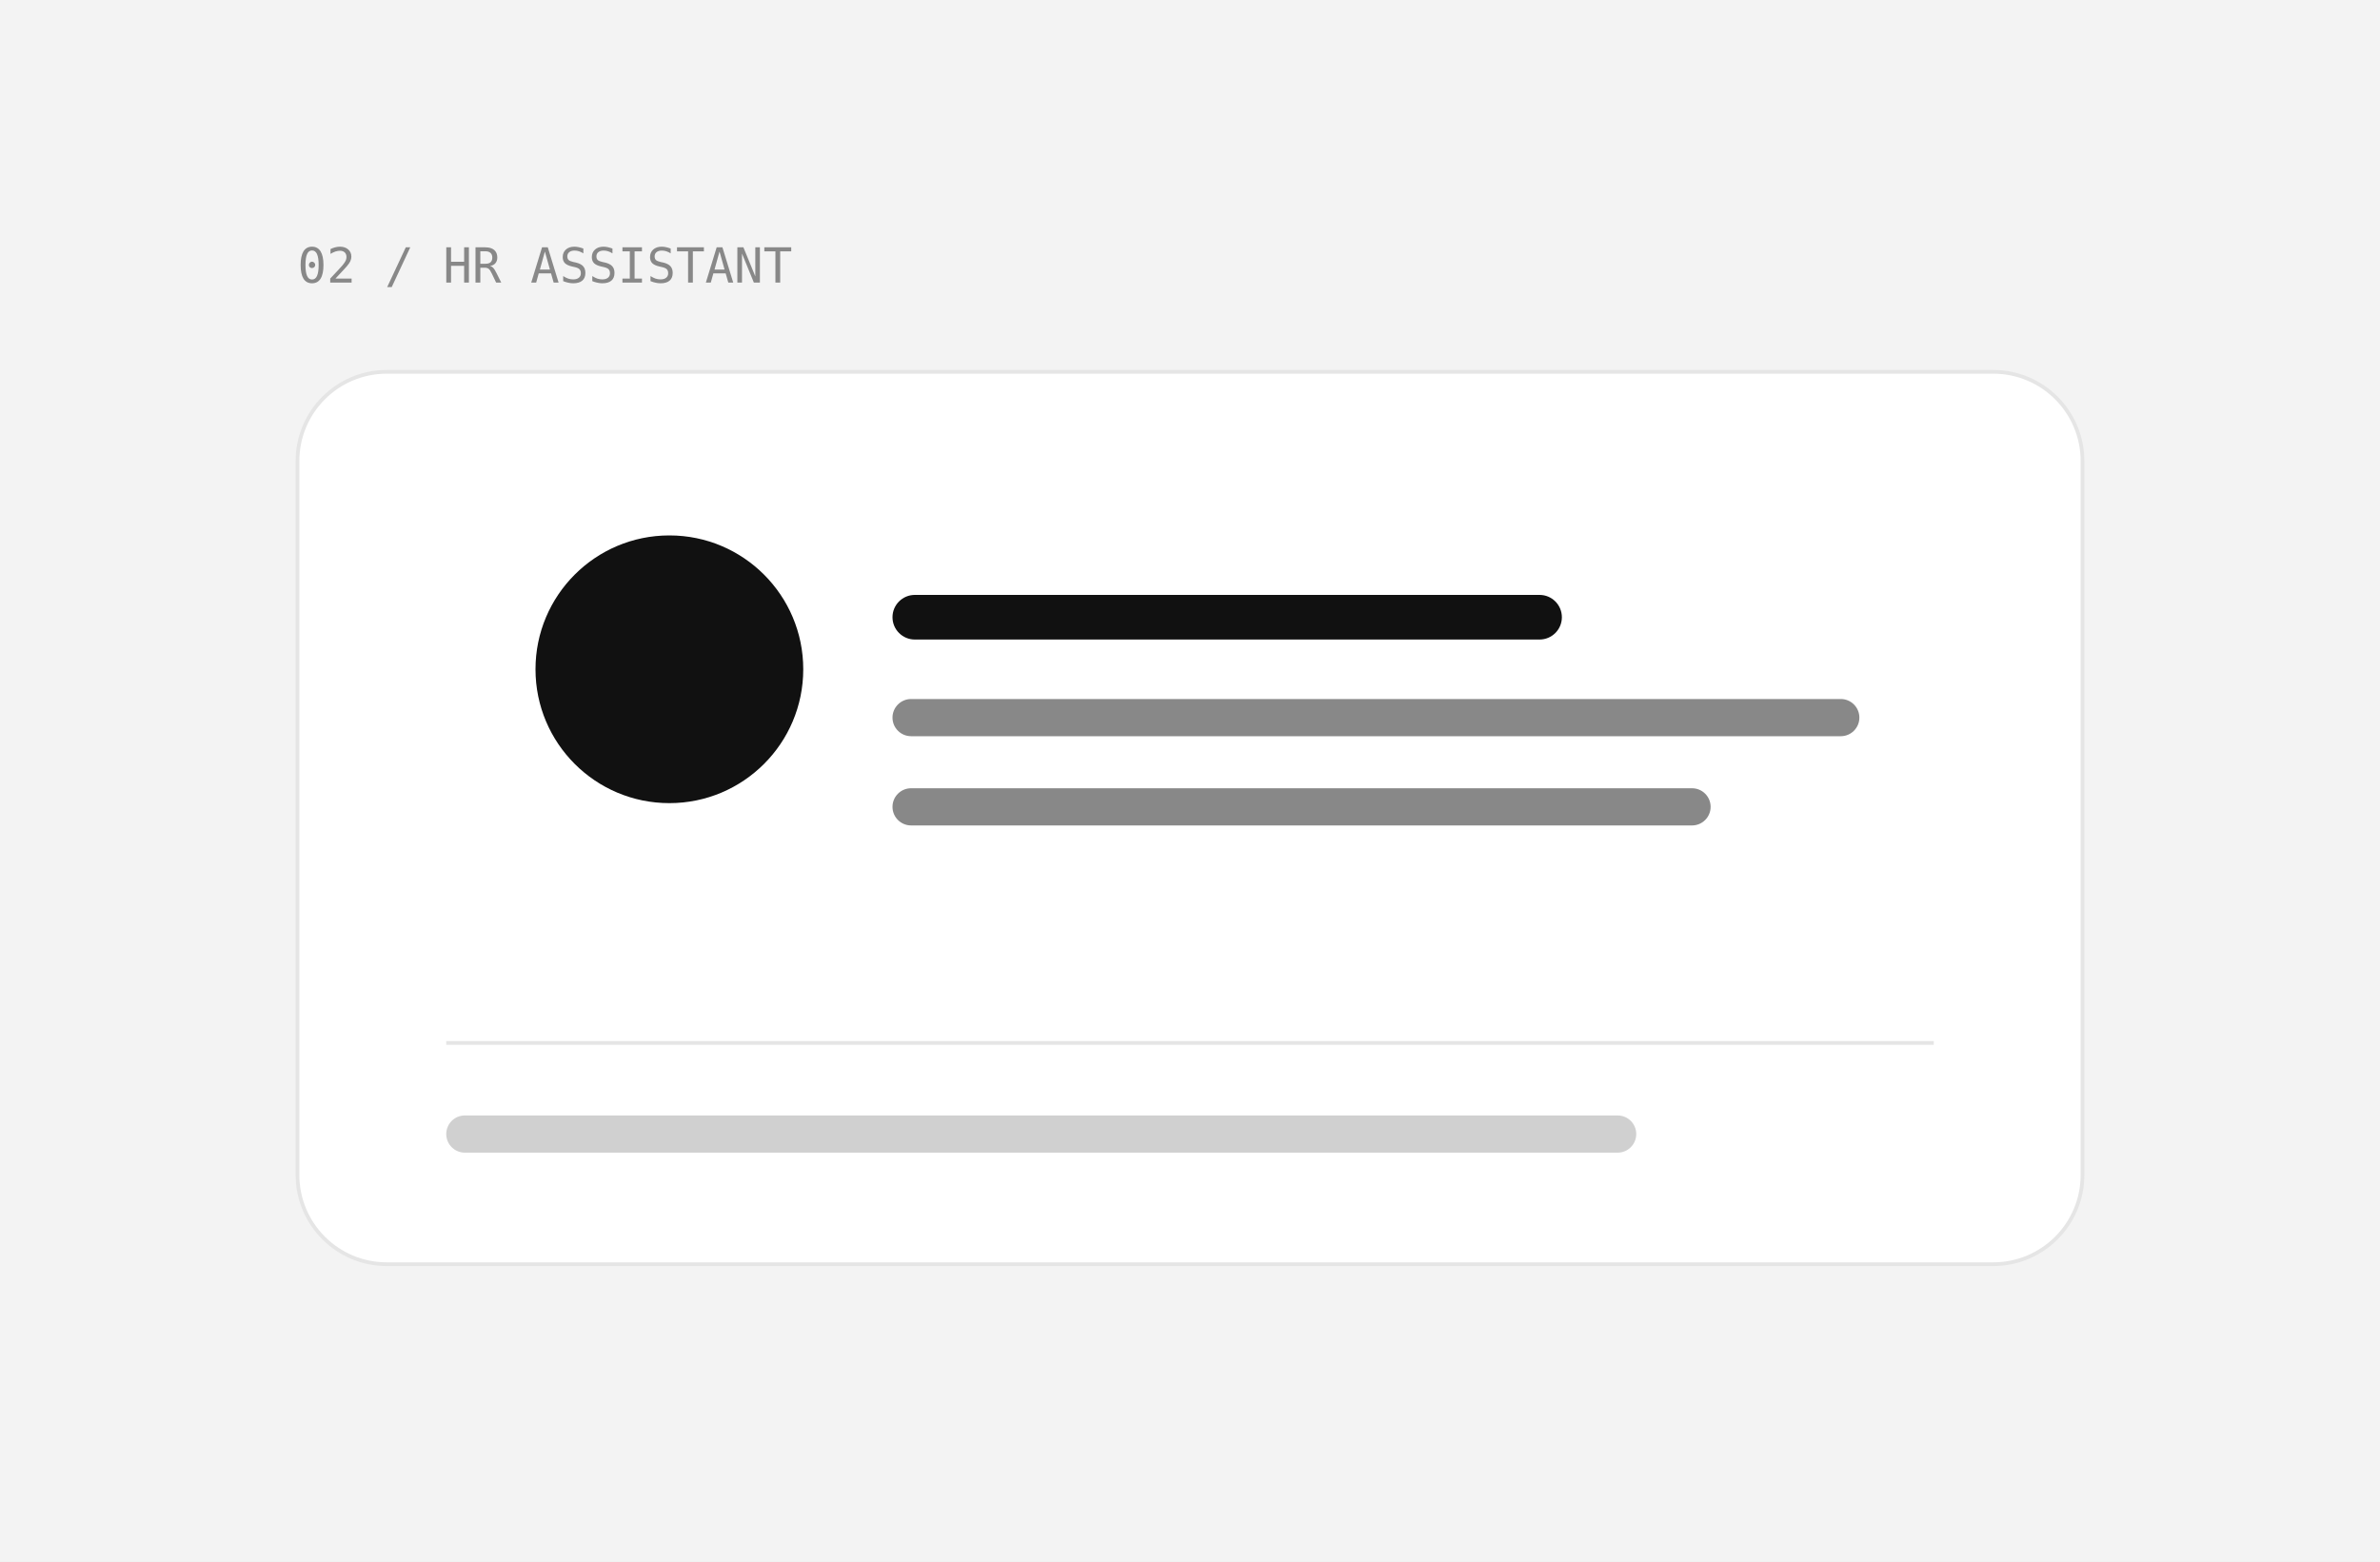
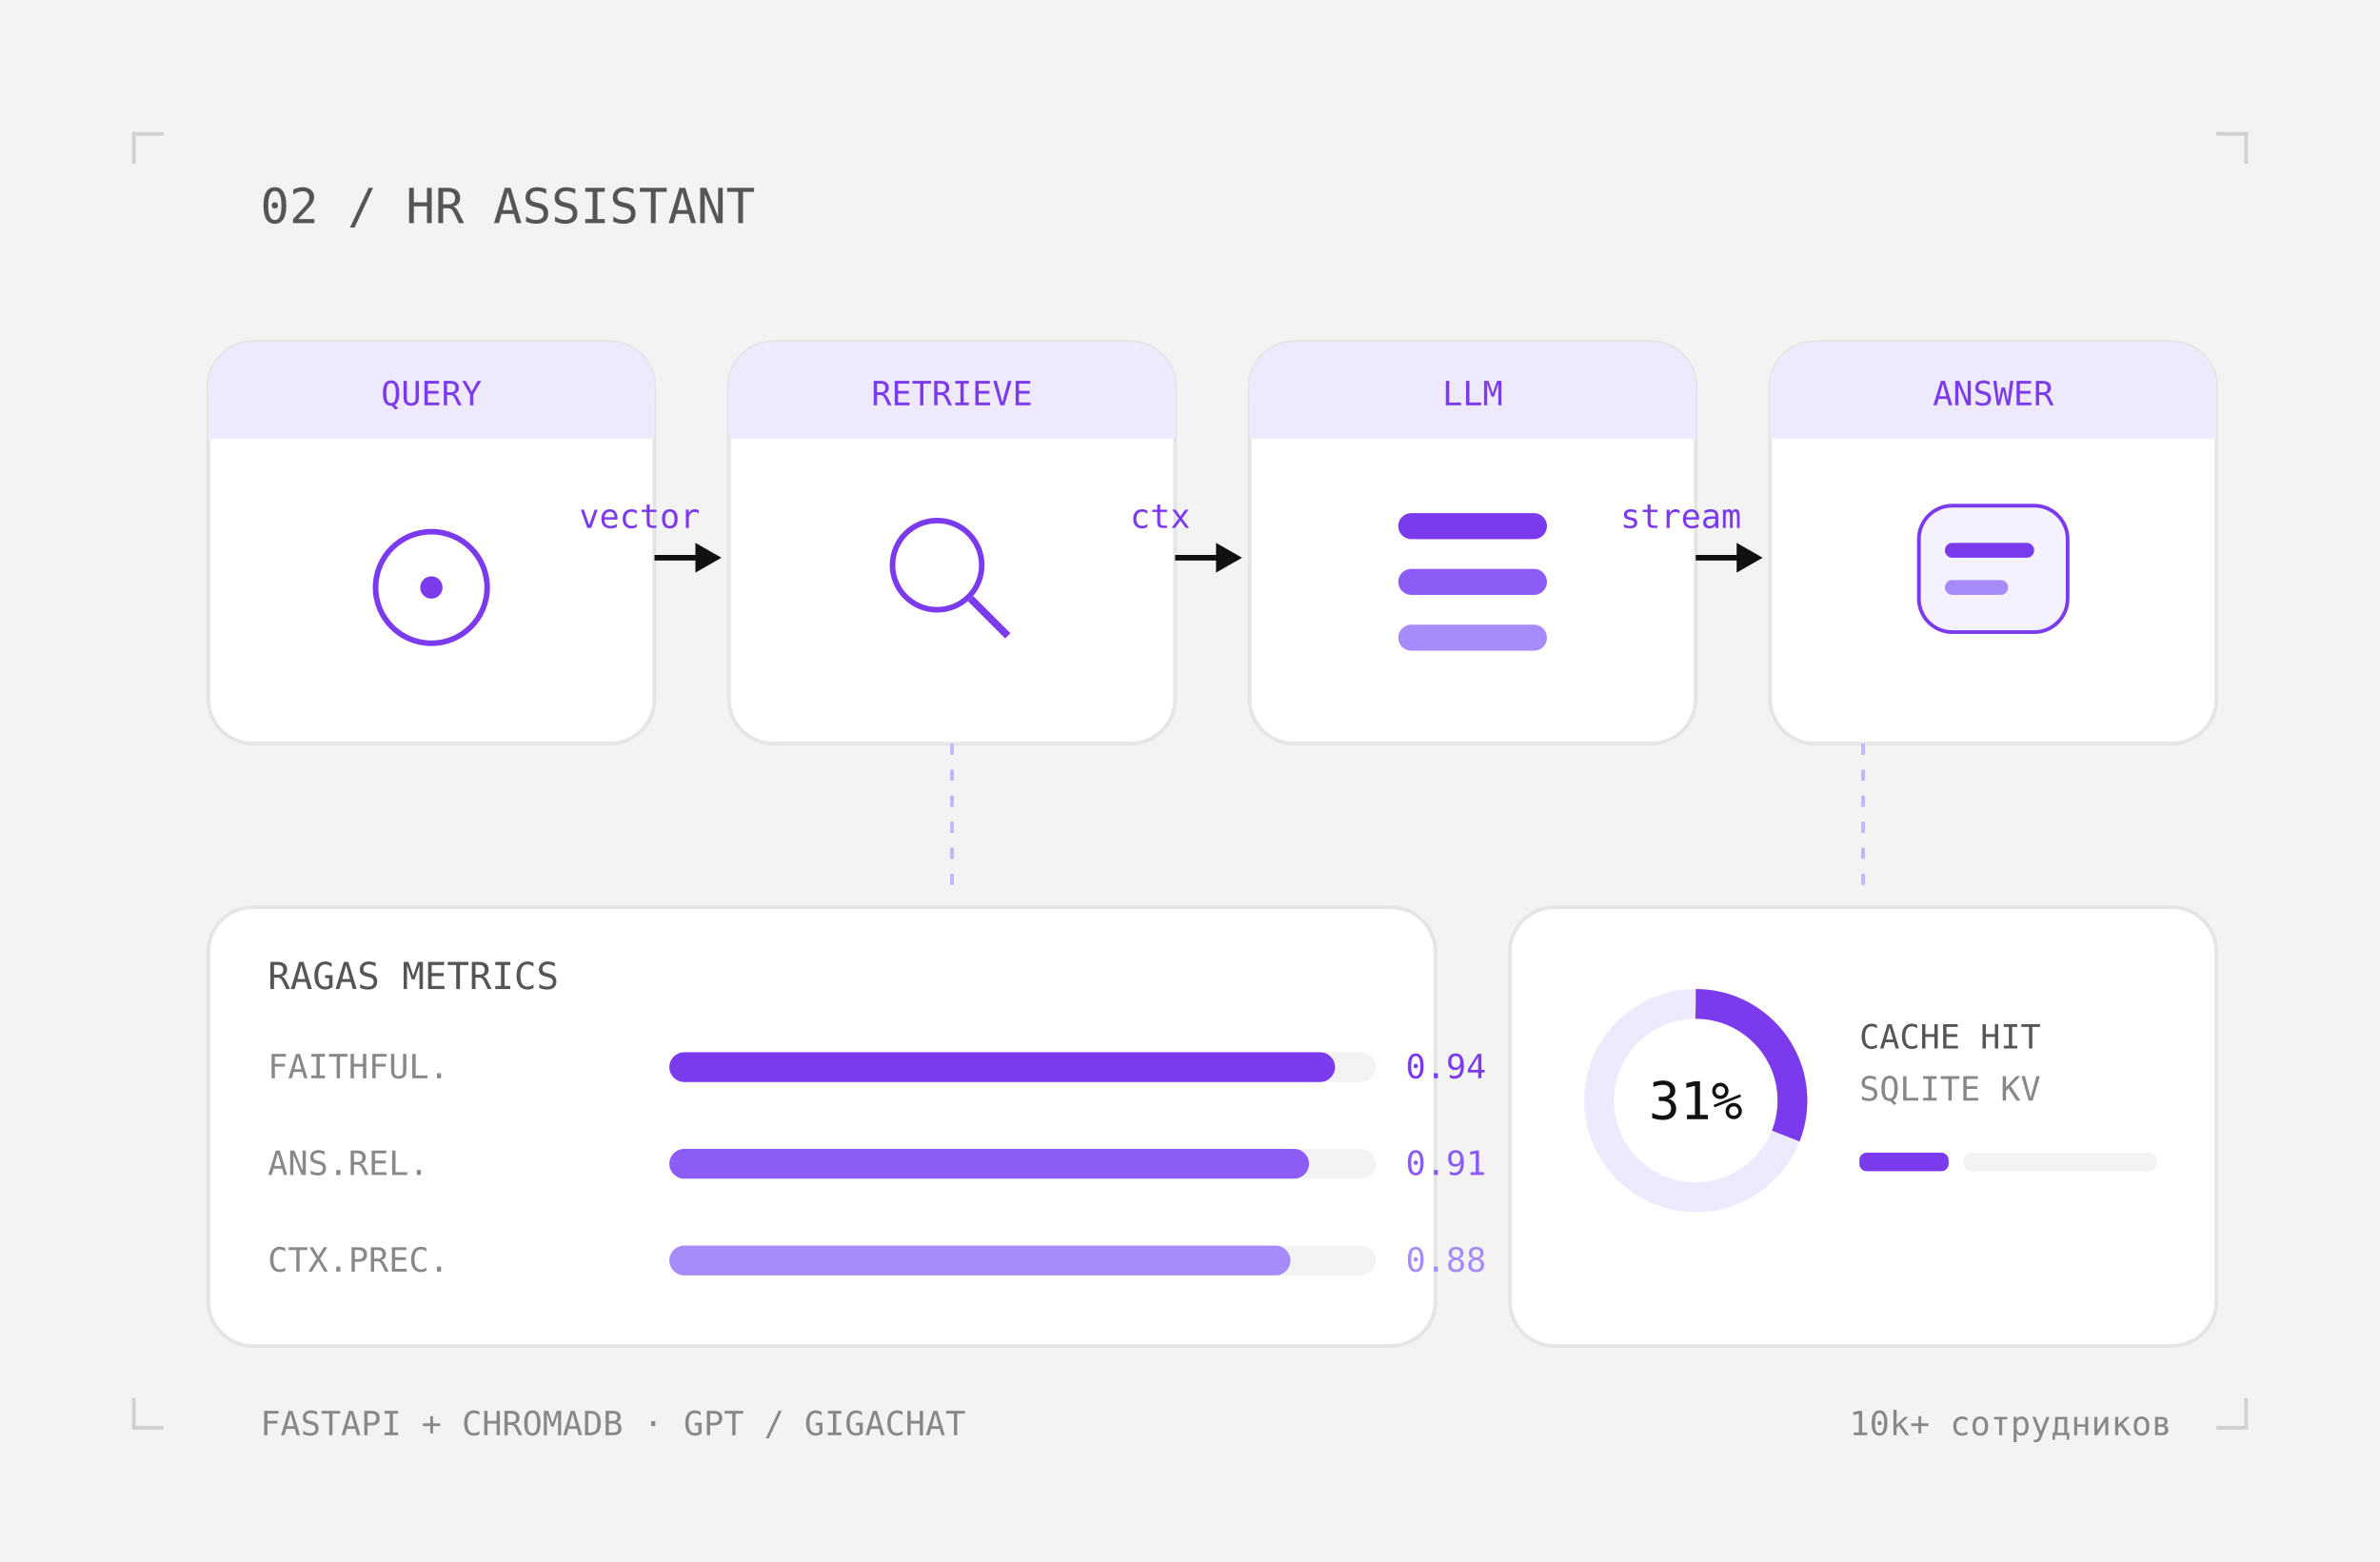
<svg xmlns="http://www.w3.org/2000/svg" width="640" height="420" viewBox="0 0 640 420" fill="none">
  <rect width="640" height="420" fill="#F3F3F3" />
-   <rect x="80" y="100" width="480" height="240" rx="24" fill="white" stroke="#E5E5E5" stroke-width="1" />
-   <circle cx="180" cy="180" r="36" fill="#111" />
-   <rect x="240" y="160" width="180" height="12" rx="6" fill="#111" />
-   <rect x="240" y="188" width="260" height="10" rx="5" fill="#888" />
-   <rect x="240" y="212" width="220" height="10" rx="5" fill="#888" />
-   <rect x="120" y="280" width="400" height="1" fill="#E5E5E5" />
-   <rect x="120" y="300" width="320" height="10" rx="5" fill="#D0D0D0" />
-   <text x="80" y="76" font-family="JetBrains Mono, monospace" font-size="13" fill="#888">02 / HR ASSISTANT</text>
+   <path d="M36 44 V36 H44" stroke="#D0D0D0" />
+   <path d="M604 44 V36 H596" stroke="#D0D0D0" />
+   <path d="M36 376 V384 H44" stroke="#D0D0D0" />
+   <path d="M604 376 V384 H596" stroke="#D0D0D0" />
+   <text x="70" y="60" font-family="JetBrains Mono, monospace" font-size="13" fill="#555">02 / HR ASSISTANT</text>
+   <rect x="56" y="92" width="120" height="108" rx="12" fill="white" stroke="#E5E5E5" />
+   <rect x="56" y="92" width="120" height="26" rx="12" fill="#EFE9FE" />
+   <rect x="56" y="105" width="120" height="13" fill="#EFE9FE" />
+   <text x="116" y="109" text-anchor="middle" font-family="JetBrains Mono, monospace" font-size="9" fill="#7C3AED">QUERY</text>
+   <circle cx="116" cy="158" r="15" stroke="#7C3AED" stroke-width="1.5" />
+   <circle cx="116" cy="158" r="3" fill="#7C3AED" />
+   <rect x="196" y="92" width="120" height="108" rx="12" fill="white" stroke="#E5E5E5" />
+   <rect x="196" y="92" width="120" height="26" rx="12" fill="#EFE9FE" />
+   <rect x="196" y="105" width="120" height="13" fill="#EFE9FE" />
+   <text x="256" y="109" text-anchor="middle" font-family="JetBrains Mono, monospace" font-size="9" fill="#7C3AED">RETRIEVE</text>
+   <circle cx="252" cy="152" r="12" stroke="#7C3AED" stroke-width="1.5" />
+   <line x1="261" y1="161" x2="271" y2="171" stroke="#7C3AED" stroke-width="2" />
+   <rect x="336" y="92" width="120" height="108" rx="12" fill="white" stroke="#E5E5E5" />
+   <rect x="336" y="92" width="120" height="26" rx="12" fill="#EFE9FE" />
+   <rect x="336" y="105" width="120" height="13" fill="#EFE9FE" />
+   <text x="396" y="109" text-anchor="middle" font-family="JetBrains Mono, monospace" font-size="9" fill="#7C3AED">LLM</text>
+   <rect x="376" y="138" width="40" height="7" rx="3.5" fill="#7C3AED" />
+   <rect x="376" y="153" width="40" height="7" rx="3.5" fill="#8B5CF6" />
+   <rect x="376" y="168" width="40" height="7" rx="3.5" fill="#A78BFA" />
+   <rect x="476" y="92" width="120" height="108" rx="12" fill="white" stroke="#E5E5E5" />
+   <rect x="476" y="92" width="120" height="26" rx="12" fill="#EFE9FE" />
+   <rect x="476" y="105" width="120" height="13" fill="#EFE9FE" />
+   <text x="536" y="109" text-anchor="middle" font-family="JetBrains Mono, monospace" font-size="9" fill="#7C3AED">ANSWER</text>
+   <rect x="516" y="136" width="40" height="34" rx="9" fill="#F5F2FF" stroke="#7C3AED" />
+   <rect x="523" y="146" width="24" height="4" rx="2" fill="#7C3AED" />
+   <rect x="523" y="156" width="17" height="4" rx="2" fill="#A78BFA" />
+   <text x="172" y="142" text-anchor="middle" font-family="JetBrains Mono, monospace" font-size="9" fill="#7C3AED">vector</text>
+   <line x1="176" y1="150" x2="192" y2="150" stroke="#111" stroke-width="1.5" />
+   <polygon points="194,150 187,146 187,154" fill="#111" />
+   <text x="312" y="142" text-anchor="middle" font-family="JetBrains Mono, monospace" font-size="9" fill="#7C3AED">ctx</text>
+   <line x1="316" y1="150" x2="332" y2="150" stroke="#111" stroke-width="1.5" />
+   <polygon points="334,150 327,146 327,154" fill="#111" />
+   <text x="452" y="142" text-anchor="middle" font-family="JetBrains Mono, monospace" font-size="9" fill="#7C3AED">stream</text>
+   <line x1="456" y1="150" x2="472" y2="150" stroke="#111" stroke-width="1.5" />
+   <polygon points="474,150 467,146 467,154" fill="#111" />
+   <line x1="256" y1="200" x2="256" y2="240" stroke="#C4B5FD" stroke-dasharray="3 4" />
+   <line x1="501" y1="200" x2="501" y2="240" stroke="#C4B5FD" stroke-dasharray="3 4" />
+   <rect x="56" y="244" width="330" height="118" rx="12" fill="white" stroke="#E5E5E5" />
+   <text x="72" y="266" font-family="JetBrains Mono, monospace" font-size="10" fill="#555">RAGAS METRICS</text>
+   <text x="72" y="290" font-family="JetBrains Mono, monospace" font-size="9" fill="#888">FAITHFUL.</text>
+   <rect x="180" y="283" width="190" height="8" rx="4" fill="#F3F3F3" />
+   <rect x="180" y="283" width="179" height="8" rx="4" fill="#7C3AED" />
+   <text x="378" y="290" font-family="JetBrains Mono, monospace" font-size="9" fill="#7C3AED">0.94</text>
+   <text x="72" y="316" font-family="JetBrains Mono, monospace" font-size="9" fill="#888">ANS.REL.</text>
+   <rect x="180" y="309" width="190" height="8" rx="4" fill="#F3F3F3" />
+   <rect x="180" y="309" width="172" height="8" rx="4" fill="#8B5CF6" />
+   <text x="378" y="316" font-family="JetBrains Mono, monospace" font-size="9" fill="#8B5CF6">0.91</text>
+   <text x="72" y="342" font-family="JetBrains Mono, monospace" font-size="9" fill="#888">CTX.PREC.</text>
+   <rect x="180" y="335" width="190" height="8" rx="4" fill="#F3F3F3" />
+   <rect x="180" y="335" width="167" height="8" rx="4" fill="#A78BFA" />
+   <text x="378" y="342" font-family="JetBrains Mono, monospace" font-size="9" fill="#A78BFA">0.88</text>
+   <rect x="406" y="244" width="190" height="118" rx="12" fill="white" stroke="#E5E5E5" />
+   <circle cx="456" cy="296" r="26" stroke="#EFE9FE" stroke-width="8" />
+   <circle cx="456" cy="296" r="26" stroke="#7C3AED" stroke-width="8" stroke-dasharray="50.6 112.8" transform="rotate(-90 456 296)" />
+   <text x="456" y="301" text-anchor="middle" font-family="JetBrains Mono, monospace" font-size="14" fill="#111">31%</text>
+   <text x="500" y="282" font-family="JetBrains Mono, monospace" font-size="9" fill="#555">CACHE HIT</text>
+   <text x="500" y="296" font-family="JetBrains Mono, monospace" font-size="9" fill="#888">SQLITE KV</text>
+   <rect x="500" y="310" width="24" height="5" rx="2" fill="#7C3AED" />
+   <rect x="528" y="310" width="52" height="5" rx="2" fill="#F3F3F3" />
+   <text x="70" y="386" font-family="JetBrains Mono, monospace" font-size="9" fill="#888">FASTAPI + CHROMADB · GPT / GIGACHAT</text>
+   <text x="584" y="386" text-anchor="end" font-family="JetBrains Mono, monospace" font-size="9" fill="#888">10k+ сотрудников</text>
</svg>
